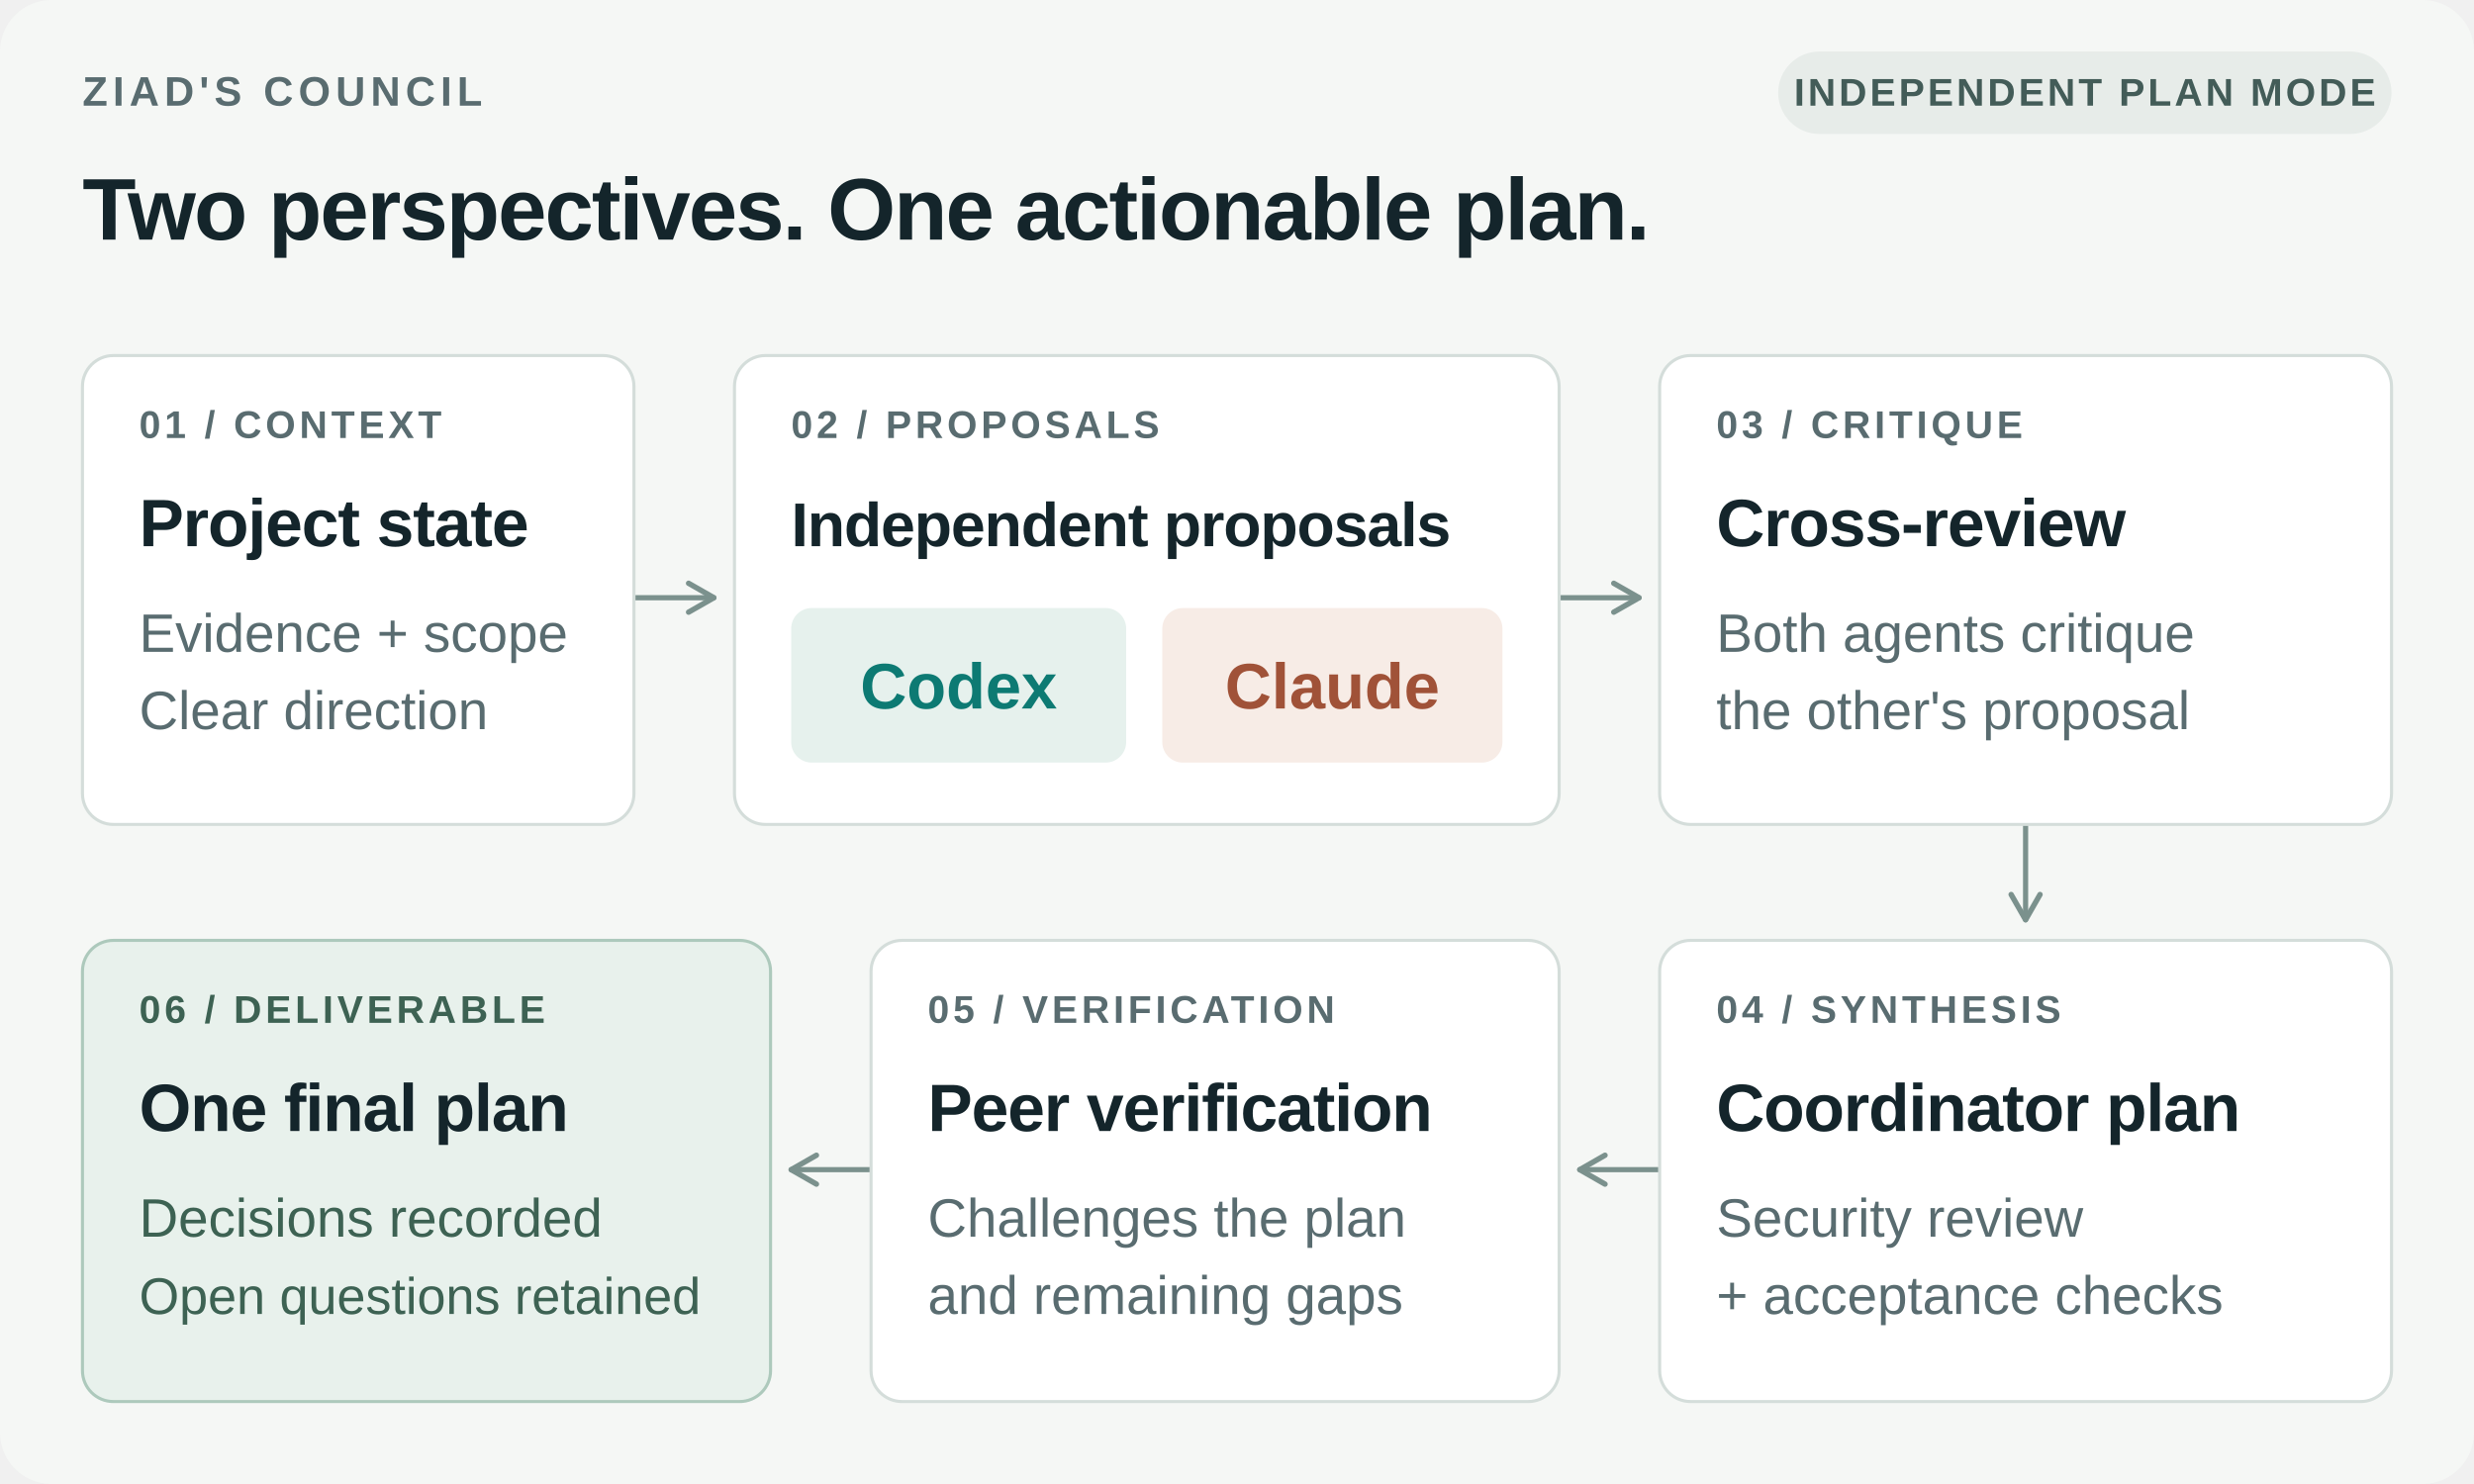
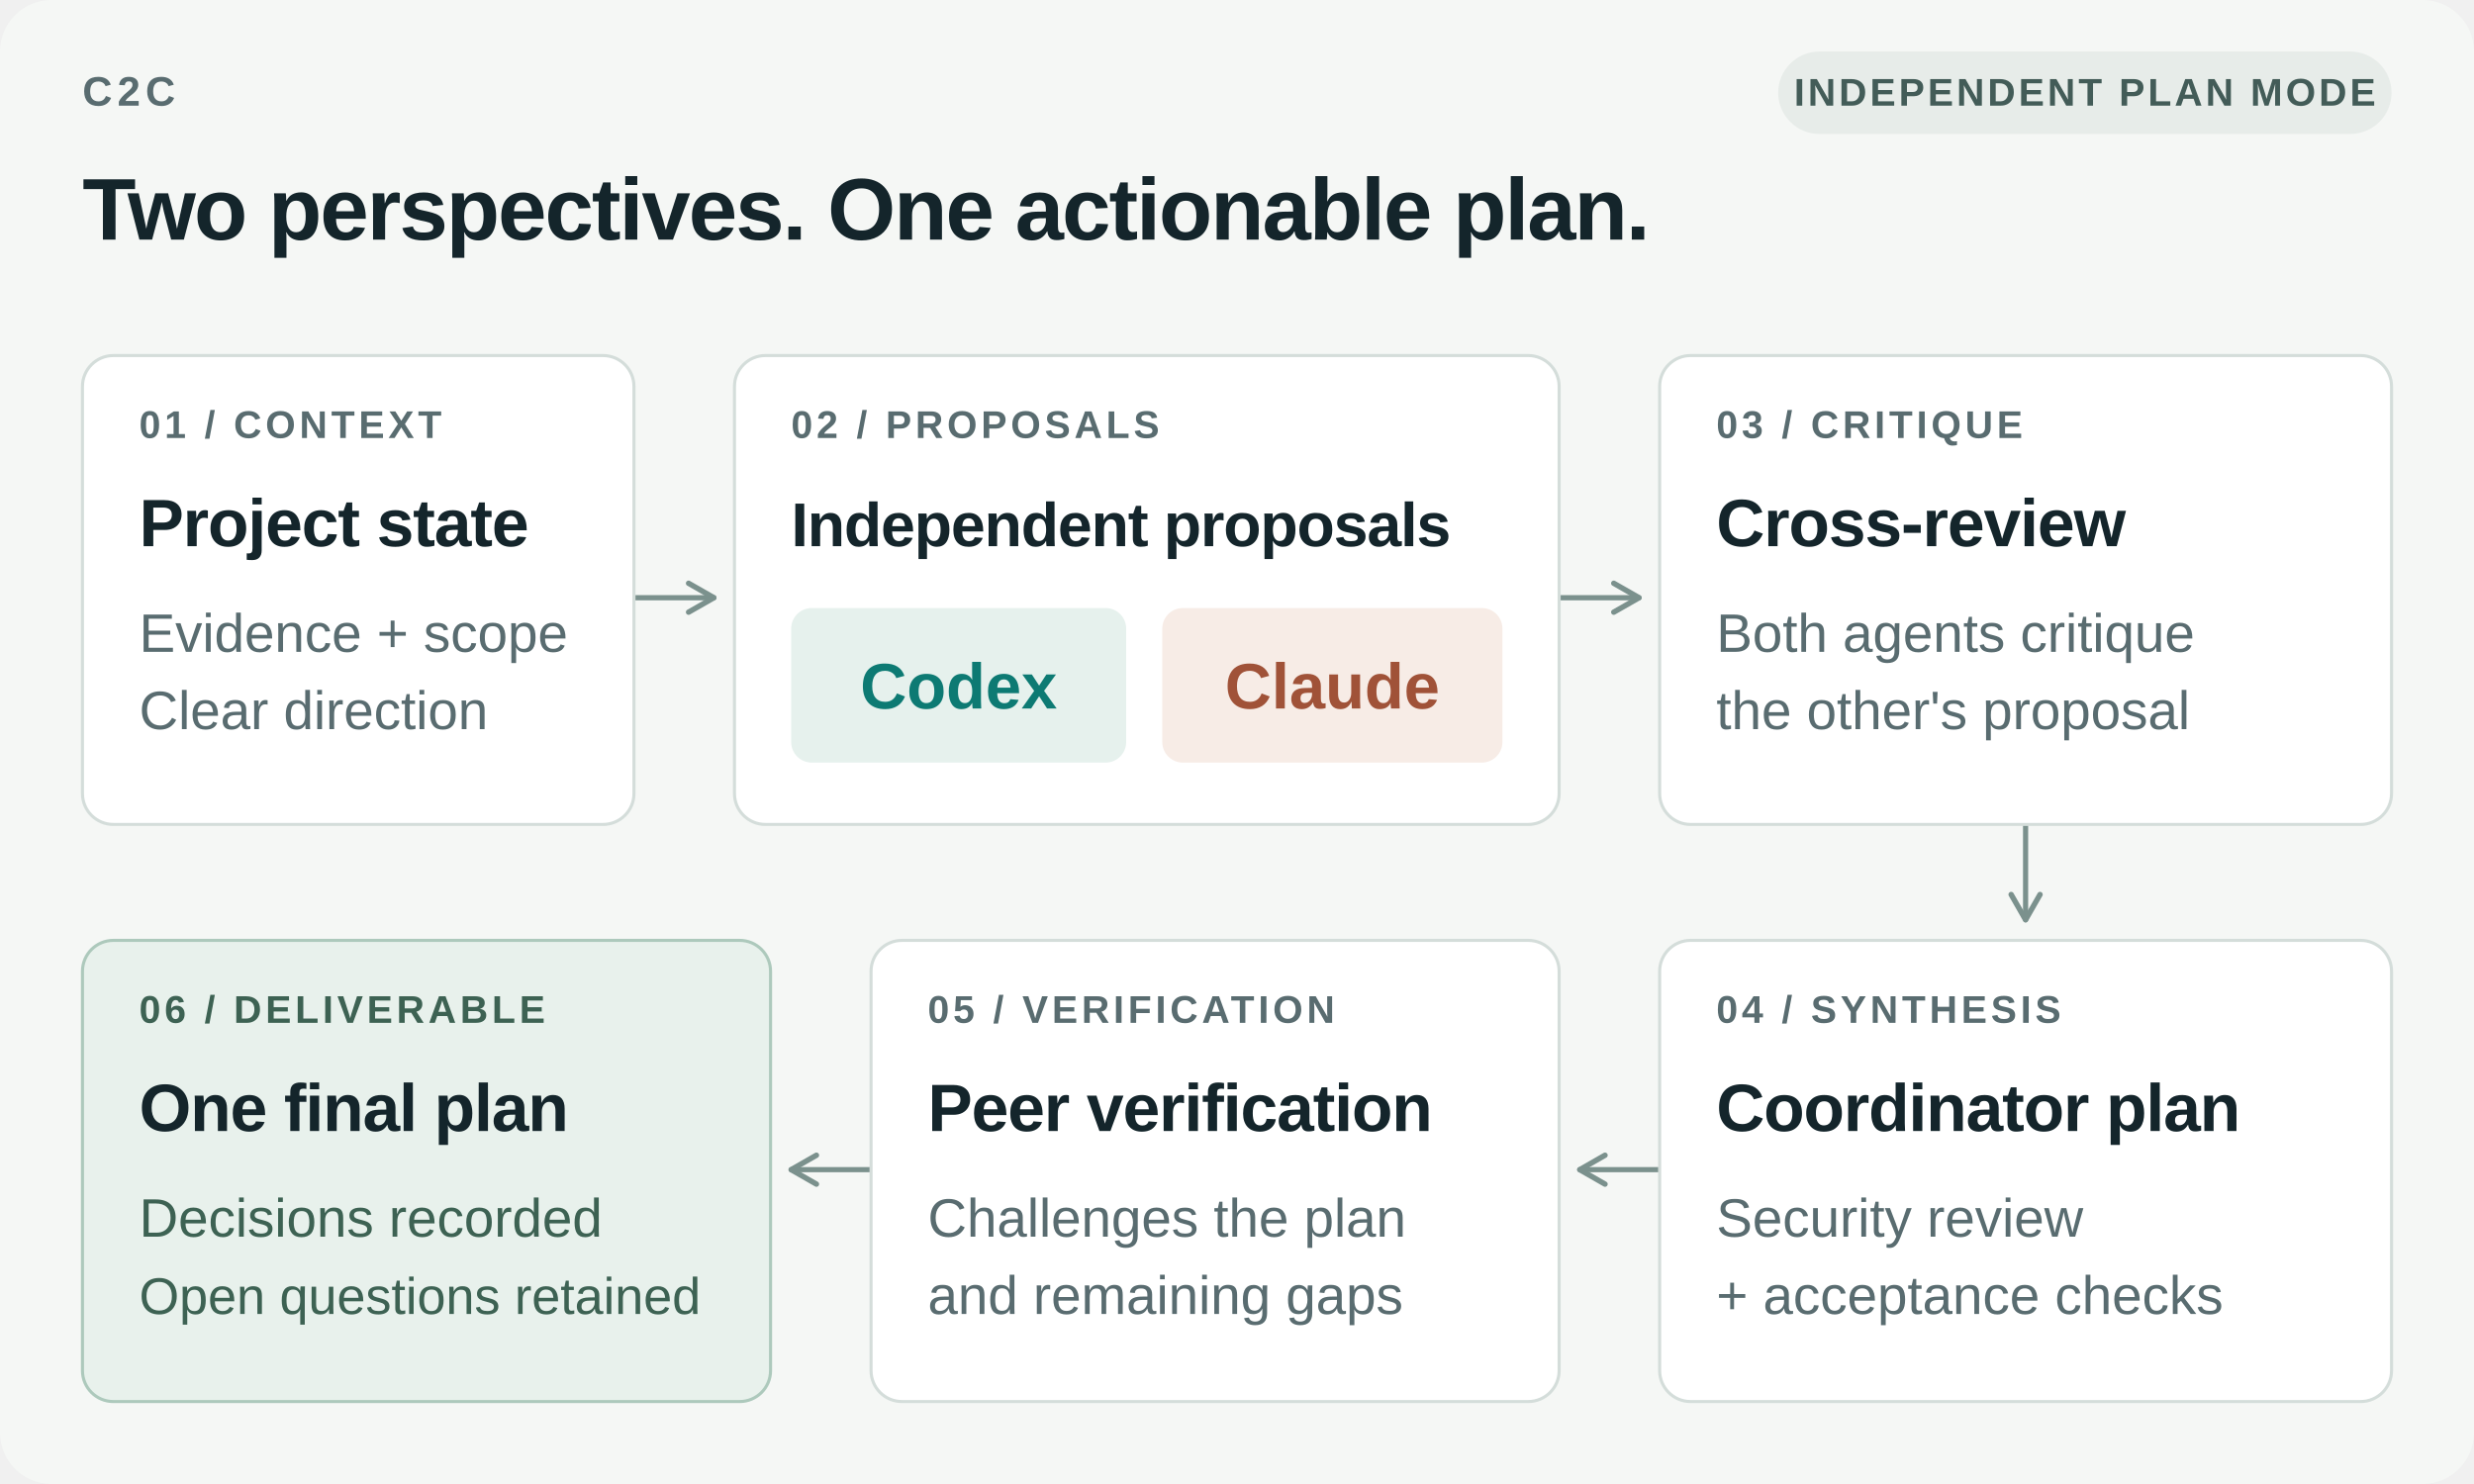
<svg xmlns="http://www.w3.org/2000/svg" width="960" height="576" viewBox="0 0 960 576" role="img" aria-labelledby="workflow-title workflow-description">
  <defs>
    <marker id="arrow" viewBox="0 0 10 10" refX="8" refY="5" markerWidth="7" markerHeight="7" orient="auto-start-reverse">
      <path d="M 1 1 L 8 5 L 1 9" fill="none" stroke="#7b918d" stroke-width="1.5" stroke-linecap="round" stroke-linejoin="round" />
    </marker>
  </defs>
  <rect width="960" height="576" rx="20" fill="#f5f7f5" />
  <g font-family="Segoe UI, Arial, sans-serif">
-     <text x="32" y="41" fill="#596c70" font-size="16" font-weight="600" letter-spacing="2">ZIAD'S COUNCIL</text>
+     <text x="32" y="41" fill="#596c70" font-size="16" font-weight="600" letter-spacing="2">C2C</text>
    <rect x="690" y="20" width="238" height="32" rx="16" fill="#e7ece9" />
    <text x="809" y="41" text-anchor="middle" fill="#435c58" font-size="15" font-weight="600" letter-spacing="1.2">INDEPENDENT PLAN MODE</text>
    <text x="32" y="93" fill="#14252b" font-size="34" font-weight="600" letter-spacing="-0.7">Two perspectives. One actionable plan.</text>
    <g fill="none" stroke="#7b918d" stroke-width="2" stroke-linecap="round" marker-end="url(#arrow)">
      <path d="M 246 232 H 277" />
      <path d="M 605 232 H 636" />
      <path d="M 786 320 V 357" />
      <path d="M 644 454 H 613" />
      <path d="M 338 454 H 307" />
    </g>
    <g fill="#ffffff" stroke="#d4ddda" stroke-width="1.2">
      <rect x="32" y="138" width="214" height="182" rx="12" />
      <rect x="285" y="138" width="320" height="182" rx="12" />
      <rect x="644" y="138" width="284" height="182" rx="12" />
      <rect x="644" y="365" width="284" height="179" rx="12" />
      <rect x="338" y="365" width="267" height="179" rx="12" />
    </g>
    <rect x="32" y="365" width="267" height="179" rx="12" fill="#e8f1ec" stroke="#adc9bc" stroke-width="1.2" />
    <g fill="#596c70" font-size="15" font-weight="600" letter-spacing="1.5">
      <text x="54" y="170">01 / CONTEXT</text>
      <text x="307" y="170">02 / PROPOSALS</text>
      <text x="666" y="170">03 / CRITIQUE</text>
      <text x="666" y="397">04 / SYNTHESIS</text>
      <text x="360" y="397">05 / VERIFICATION</text>
      <text x="54" y="397" fill="#3d6253">06 / DELIVERABLE</text>
    </g>
    <g fill="#14252b" font-size="26" font-weight="600" letter-spacing="-0.4">
      <text x="54" y="212">Project state</text>
      <text x="307" y="212" font-size="24">Independent proposals</text>
      <text x="666" y="212">Cross-review</text>
      <text x="666" y="439">Coordinator plan</text>
      <text x="360" y="439">Peer verification</text>
      <text x="54" y="439">One final plan</text>
    </g>
    <g fill="#596c70" font-size="21">
      <text x="54" y="253">Evidence + scope</text>
      <text x="54" y="283">Clear direction</text>
      <text x="666" y="253">Both agents critique</text>
      <text x="666" y="283">the other's proposal</text>
      <text x="666" y="480">Security review</text>
      <text x="666" y="510">+ acceptance checks</text>
      <text x="360" y="480">Challenges the plan</text>
      <text x="360" y="510">and remaining gaps</text>
      <text x="54" y="480" fill="#3d6253">Decisions recorded</text>
      <text x="54" y="510" fill="#3d6253" font-size="20">Open questions retained</text>
    </g>
    <rect x="307" y="236" width="130" height="60" rx="8" fill="#e6f1ed" />
    <rect x="451" y="236" width="132" height="60" rx="8" fill="#f7ece6" />
    <text x="372" y="275" text-anchor="middle" fill="#0d7a73" font-size="25" font-weight="600">Codex</text>
    <text x="517" y="275" text-anchor="middle" fill="#a05238" font-size="25" font-weight="600">Claude</text>
  </g>
</svg>
